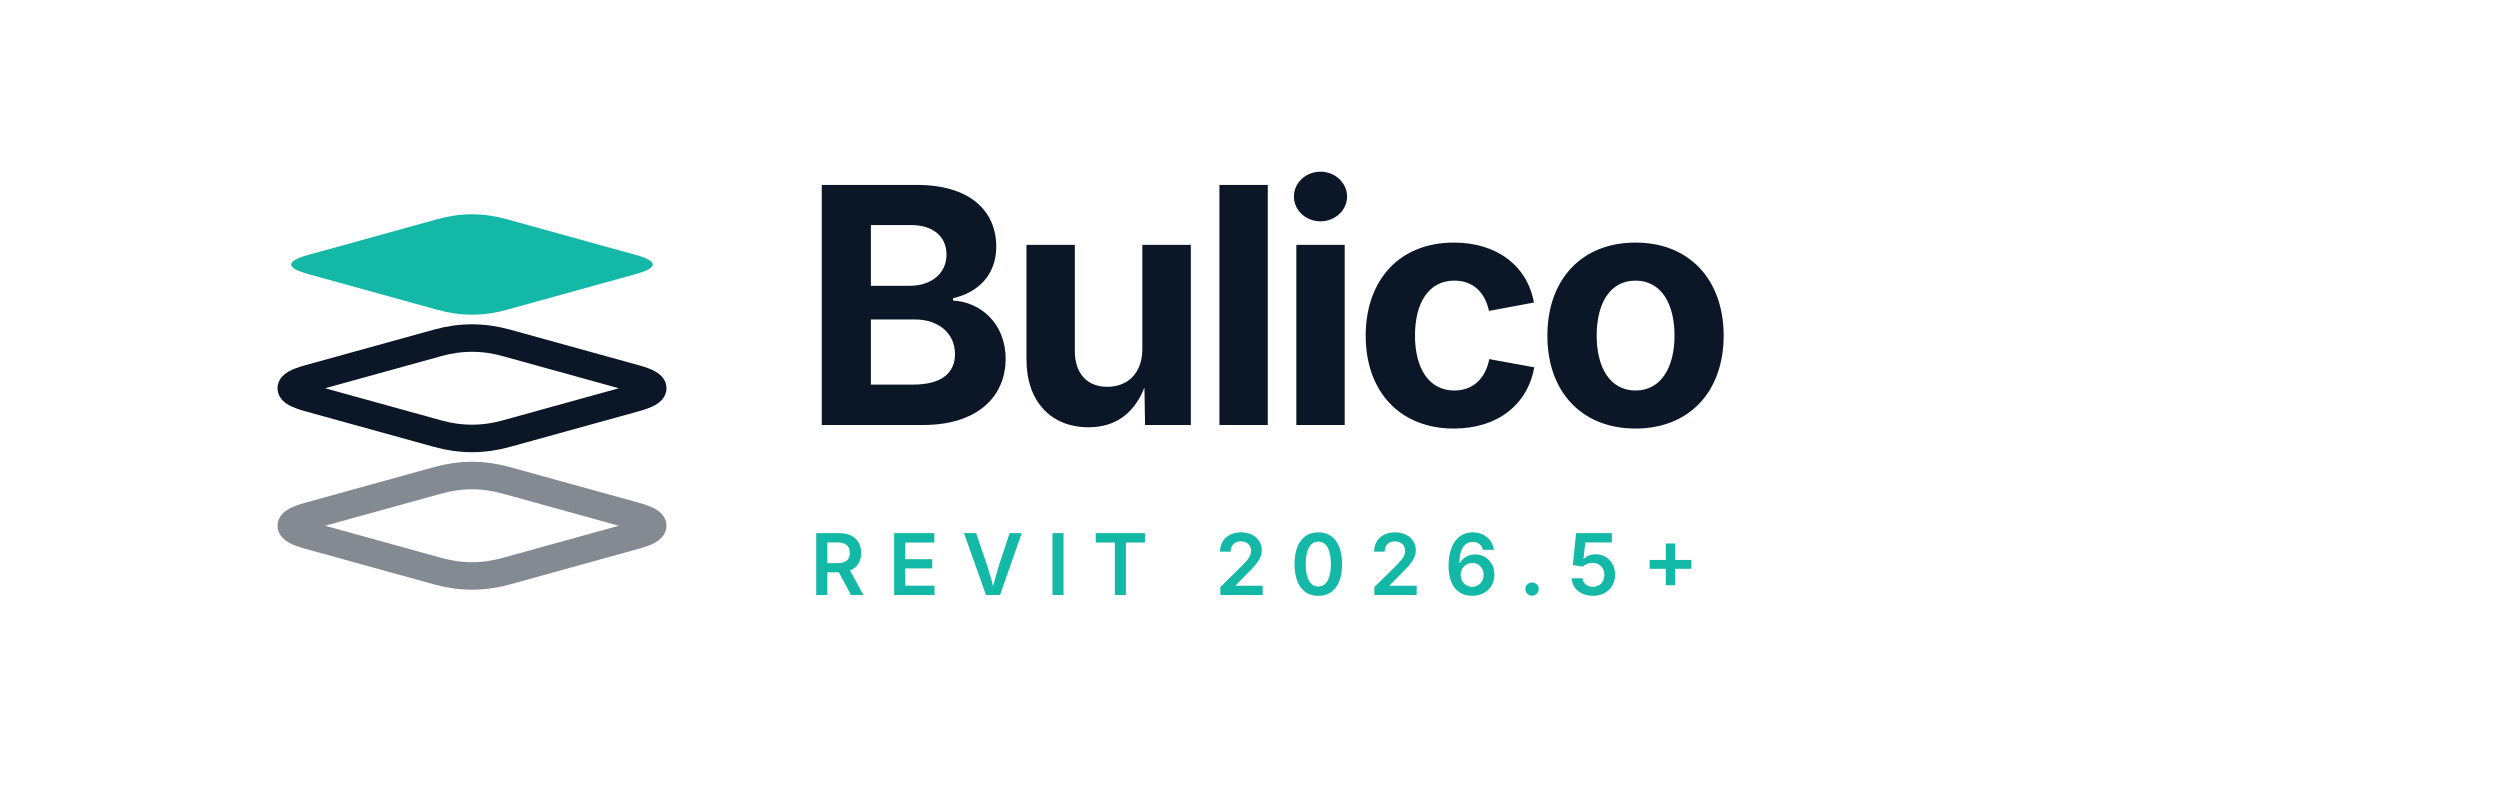
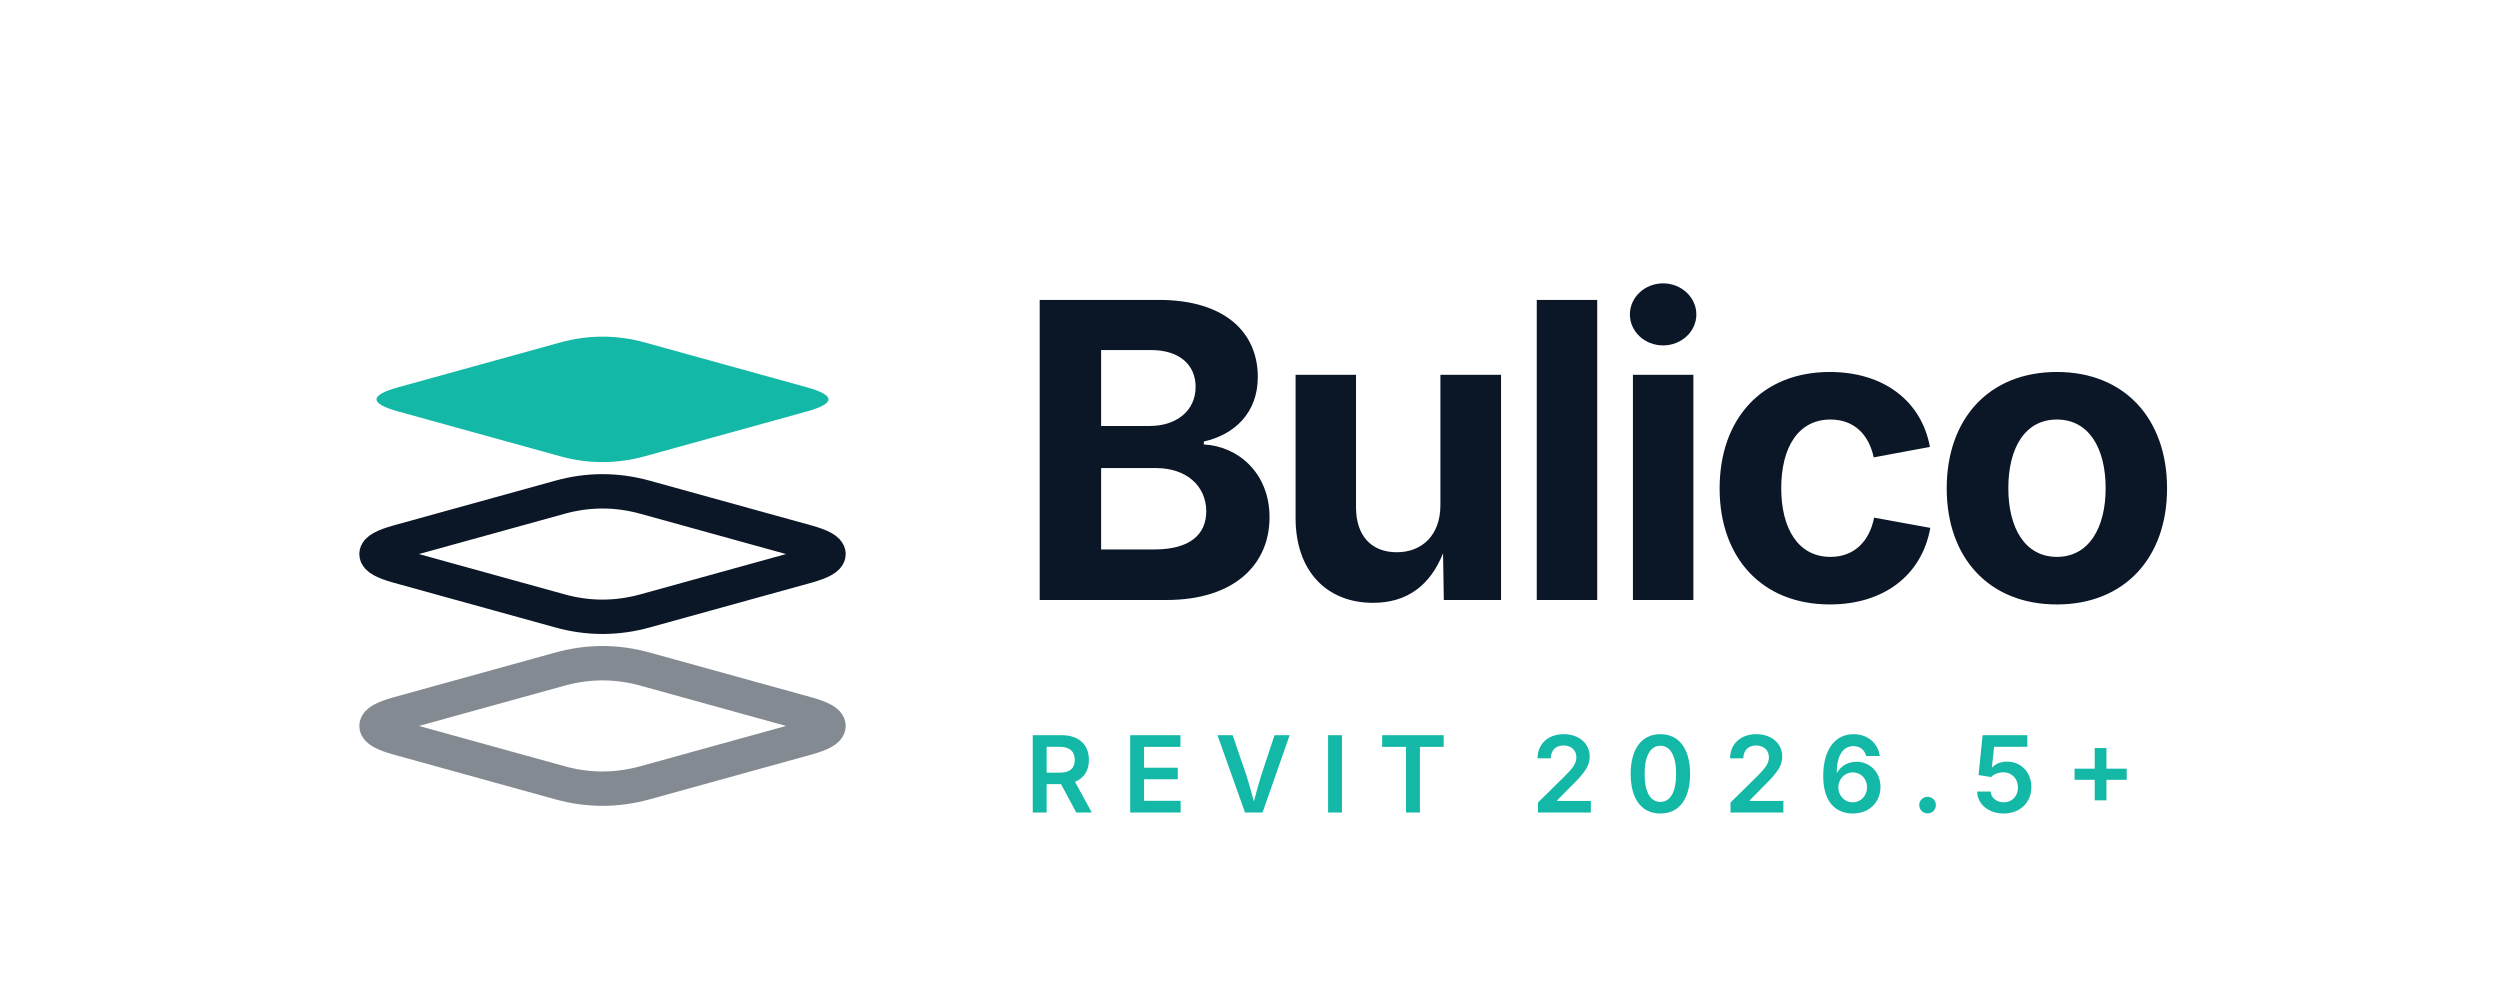
- <svg xmlns="http://www.w3.org/2000/svg" viewBox="0 0 1000 320" role="img" aria-labelledby="title">
+ <svg xmlns="http://www.w3.org/2000/svg" viewBox="-4 -22 800 320" role="img" aria-labelledby="title">
  <g transform="translate(48 20) scale(0.55)">
    <g fill="none" stroke="#0B1727" stroke-width="20" stroke-linecap="round" stroke-linejoin="round">
      <path d="M137 239 231 213Q256 206 281 213L375 239Q400 246 375 253L281 279Q256 286 231 279L137 253Q112 246 137 239Z" />
      <path d="M137 339 231 313Q256 306 281 313L375 339Q400 346 375 353L281 379Q256 386 231 379L137 353Q112 346 137 339Z" stroke-opacity=".5" />
    </g>
    <path d="M137 149 231 123Q256 116 281 123L375 149Q400 156 375 163L281 189Q256 196 231 189L137 163Q112 156 137 149Z" fill="#14B8A6" />
  </g>
  <g color="#0B1727" font-family="'Segoe UI', Inter, Helvetica, Arial, sans-serif">
    <text x="320" y="170" font-size="132" font-weight="700" letter-spacing="-5" fill="currentColor">Bulico</text>
    <text x="324" y="238" font-size="34" font-weight="600" letter-spacing="9" fill="#14B8A6">REVIT 2026.5+</text>
  </g>
</svg>
